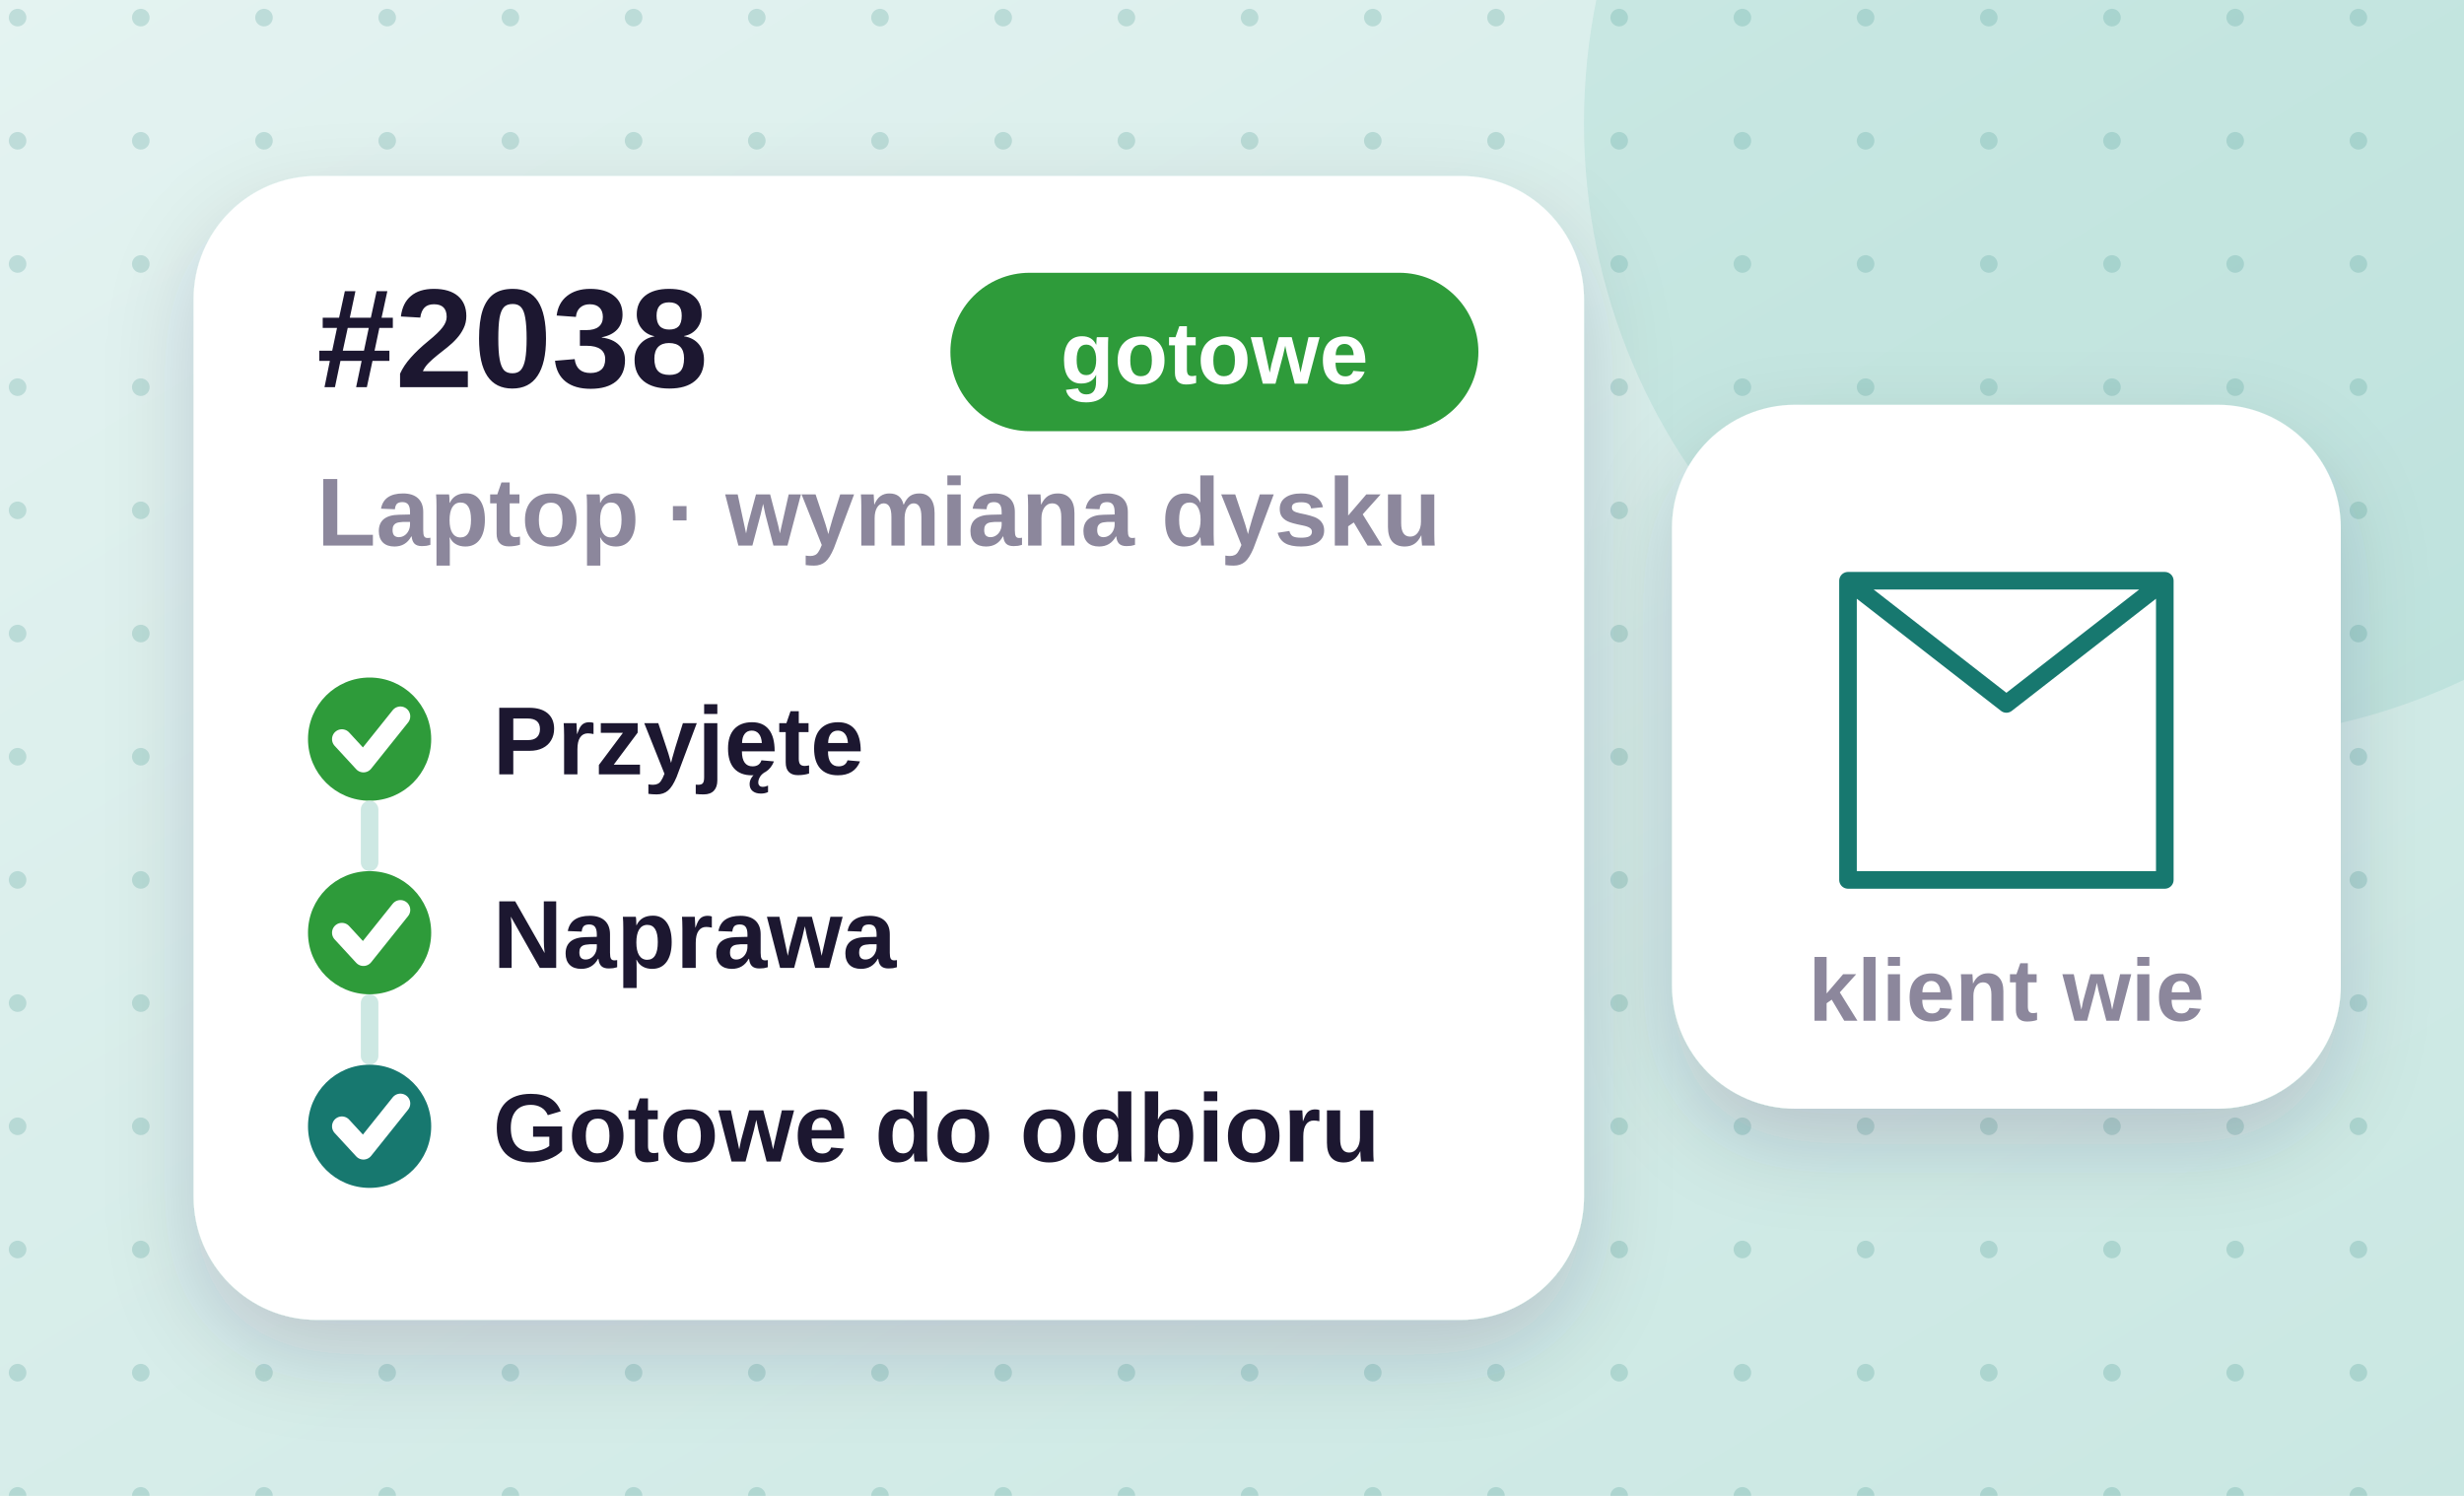
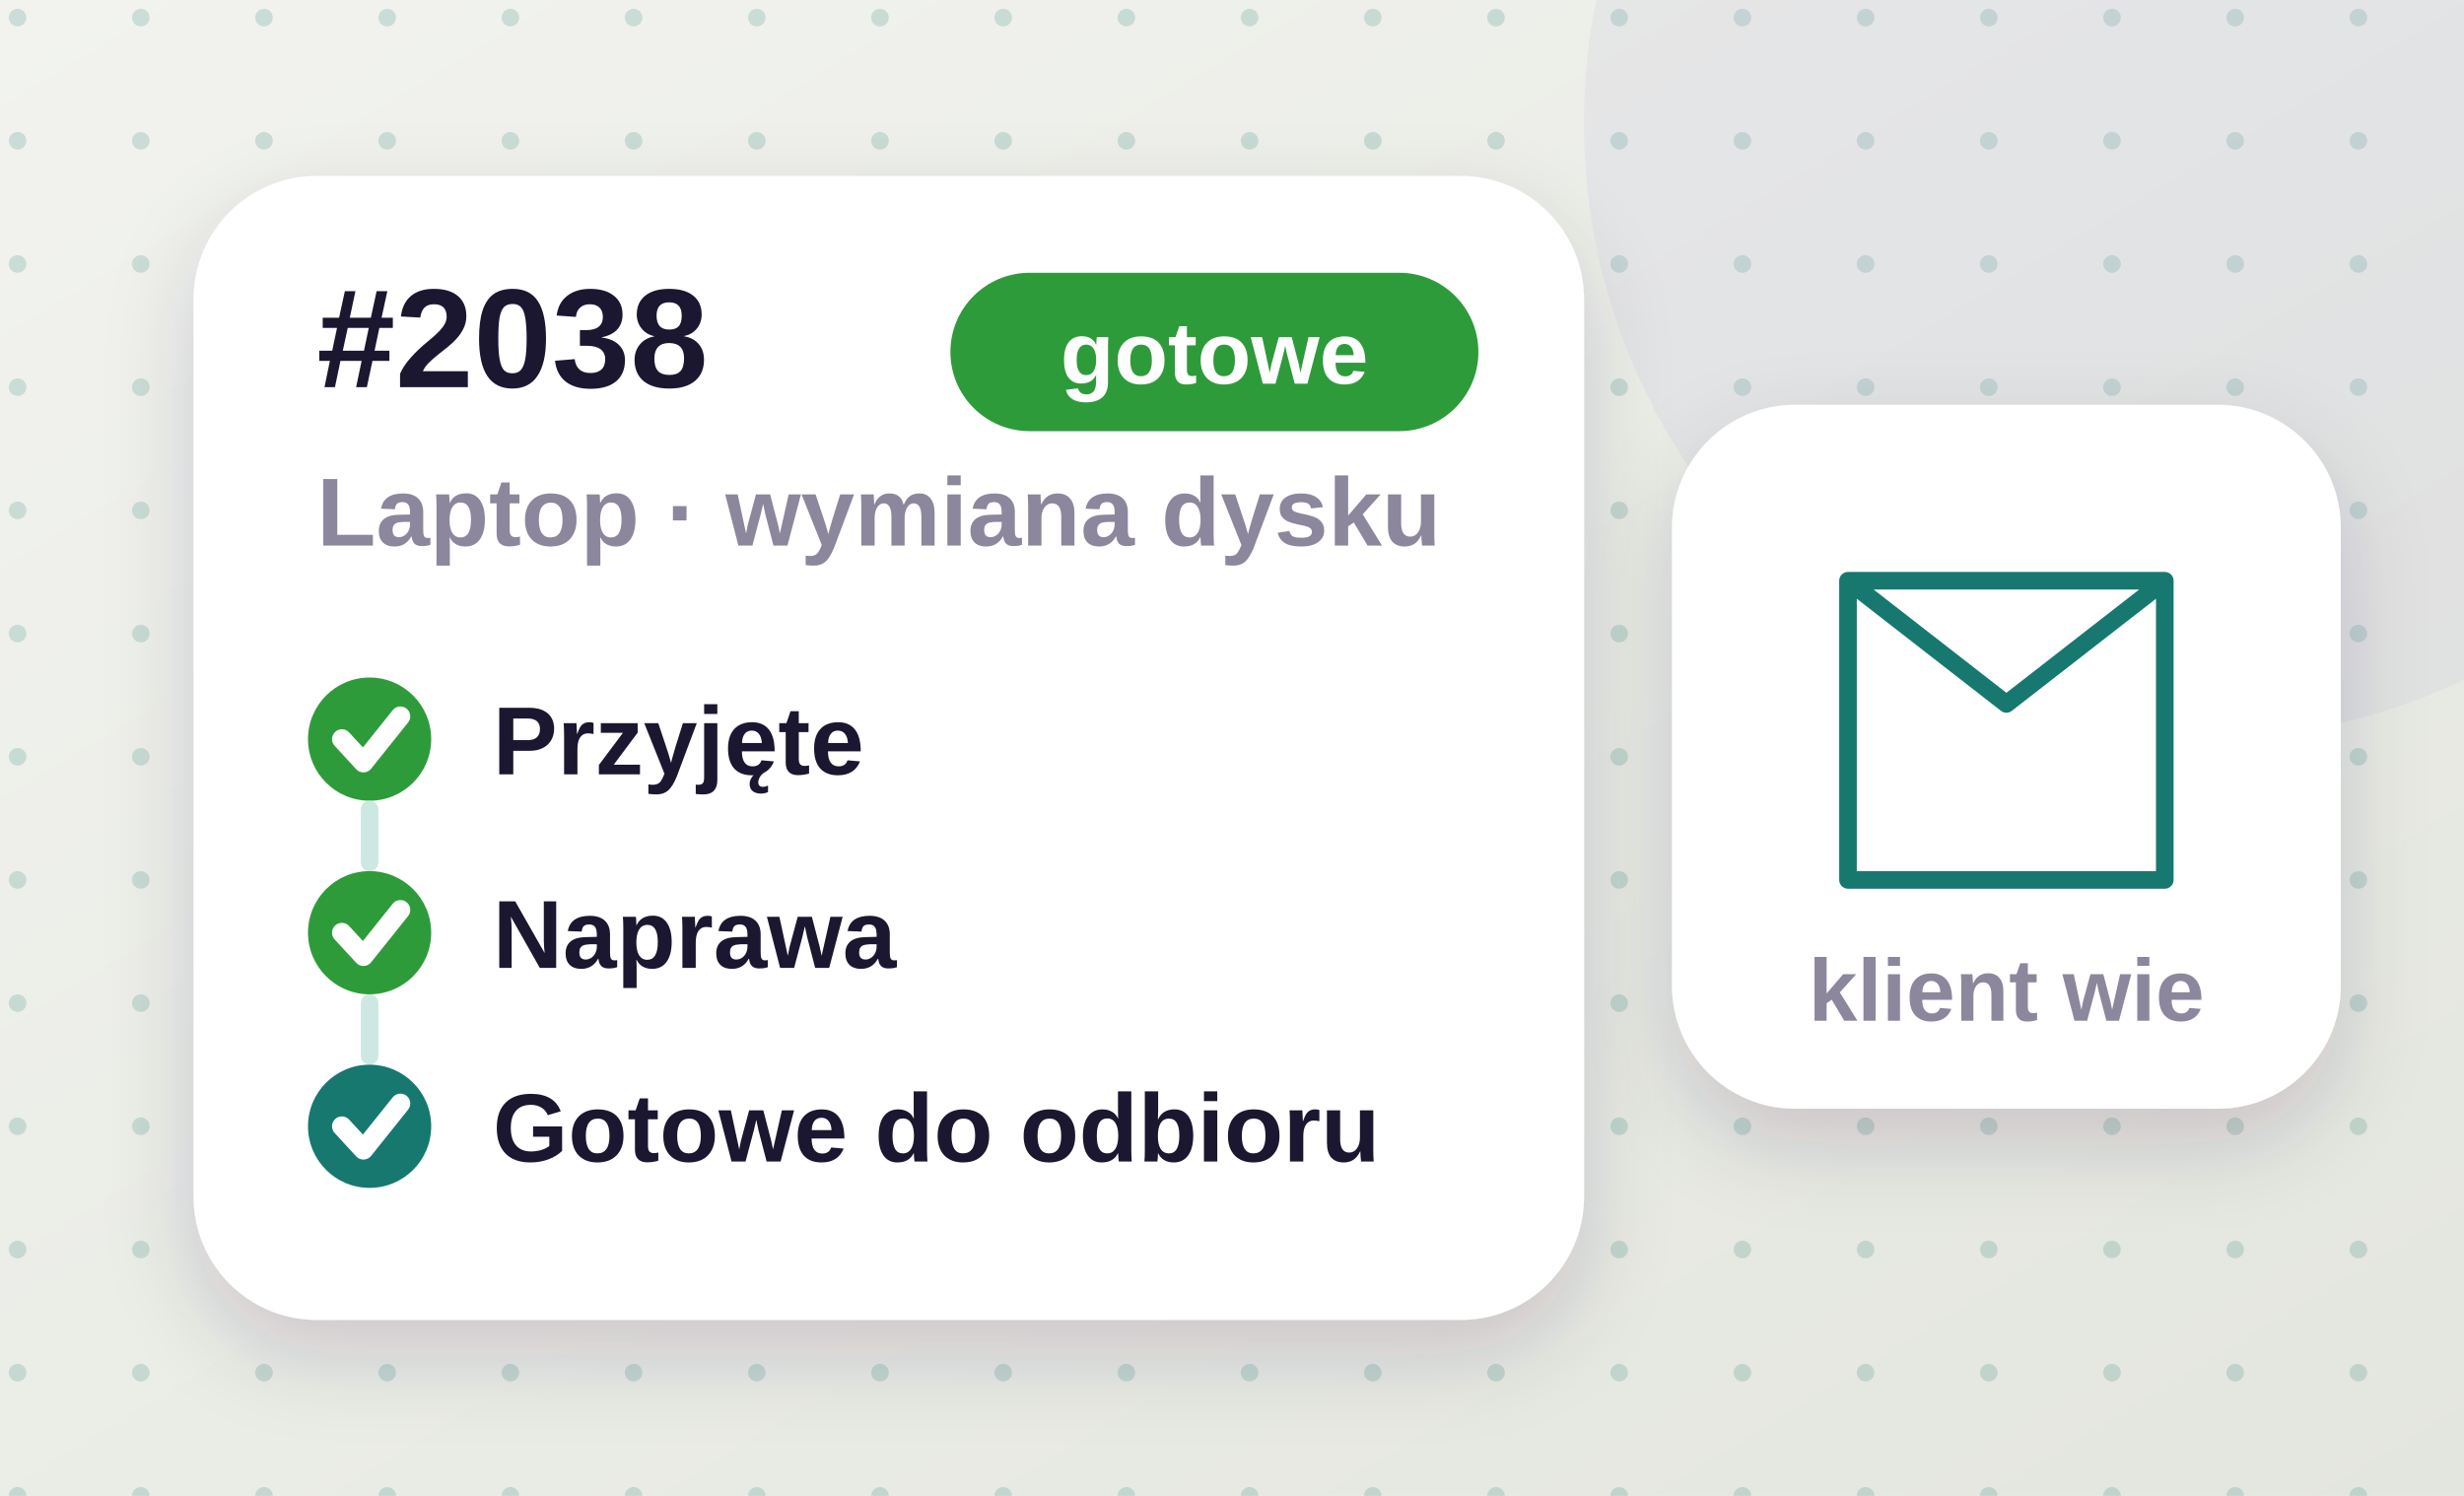
<svg xmlns="http://www.w3.org/2000/svg" viewBox="0 0 280 170" width="280" height="170">
  <defs>
    <linearGradient id="g" x1="0" y1="0" x2="1" y2="1">
-       <stop offset="0" stop-color="#E4F3F1" />
-       <stop offset="1" stop-color="#C9E7E2" />
+       <stop offset="0" stop-color="#F2F3EF" />
+       <stop offset="1" stop-color="#E3E6DE" />
    </linearGradient>
    <filter id="s" x="-20%" y="-20%" width="140%" height="150%">
      <feDropShadow dx="0" dy="4" stdDeviation="5" flood-color="#21123F" flood-opacity=".16" />
    </filter>
    <pattern id="d" width="14" height="14" patternUnits="userSpaceOnUse">
      <circle cx="2" cy="2" r="1" fill="#17786F" opacity=".18" />
    </pattern>
  </defs>
  <rect width="280" height="170" fill="url(#g)" />
  <rect width="280" height="170" fill="url(#d)" />
-   <circle cx="250" cy="14" r="70" fill="#5DB7AC" opacity=".16" />
+   <circle cx="250" cy="14" r="70" fill="#B9B0D6" opacity=".16" />
  <rect x="22" y="20" width="158" height="130" rx="14" fill="#FFFFFF" filter="url(#s)" />
  <text x="36" y="44" font-family="Arial, Helvetica, sans-serif" font-size="16" font-weight="900" fill="#1C1730" text-anchor="start">#2038</text>
  <rect x="108" y="31" width="60" height="18" rx="9.0" fill="#2E9B3A" />
  <text x="138.0" y="43.6" font-family="Arial, Helvetica, sans-serif" font-size="10" font-weight="800" fill="#FFFFFF" text-anchor="middle">gotowe</text>
  <text x="36" y="62" font-family="Arial, Helvetica, sans-serif" font-size="11" font-weight="700" fill="#8C879C" text-anchor="start">Laptop · wymiana dysku</text>
  <circle cx="42" cy="84" r="7" fill="#2E9B3A" />
  <path d="M38.85 84 l2.45 2.66 l4.2 -5.25" stroke="#FFFFFF" stroke-width="2.24" fill="none" stroke-linecap="round" stroke-linejoin="round" />
  <text x="56" y="88" font-family="Arial, Helvetica, sans-serif" font-size="11" font-weight="700" fill="#1C1730" text-anchor="start">Przyjęte</text>
  <rect x="41" y="91" width="2" height="8" rx="1" fill="#CDE8E3" />
  <circle cx="42" cy="106" r="7" fill="#2E9B3A" />
  <path d="M38.85 106 l2.45 2.66 l4.2 -5.25" stroke="#FFFFFF" stroke-width="2.24" fill="none" stroke-linecap="round" stroke-linejoin="round" />
  <text x="56" y="110" font-family="Arial, Helvetica, sans-serif" font-size="11" font-weight="700" fill="#1C1730" text-anchor="start">Naprawa</text>
  <rect x="41" y="113" width="2" height="8" rx="1" fill="#CDE8E3" />
  <circle cx="42" cy="128" r="7" fill="#17786F" />
  <path d="M38.85 128 l2.45 2.66 l4.2 -5.25" stroke="#FFFFFF" stroke-width="2.24" fill="none" stroke-linecap="round" stroke-linejoin="round" />
  <text x="56" y="132" font-family="Arial, Helvetica, sans-serif" font-size="11" font-weight="700" fill="#1C1730" text-anchor="start">Gotowe do odbioru</text>
  <rect x="190" y="46" width="76" height="80" rx="14" fill="#FFFFFF" filter="url(#s)" />
  <path d="M210 66 h36 v34 h-36 z M210 66 l18 14 18 -14" stroke="#17786F" stroke-width="2" fill="none" stroke-linecap="round" stroke-linejoin="round" />
  <text x="228" y="116" font-family="Arial, Helvetica, sans-serif" font-size="10" font-weight="800" fill="#8C879C" text-anchor="middle">klient wie</text>
</svg>
